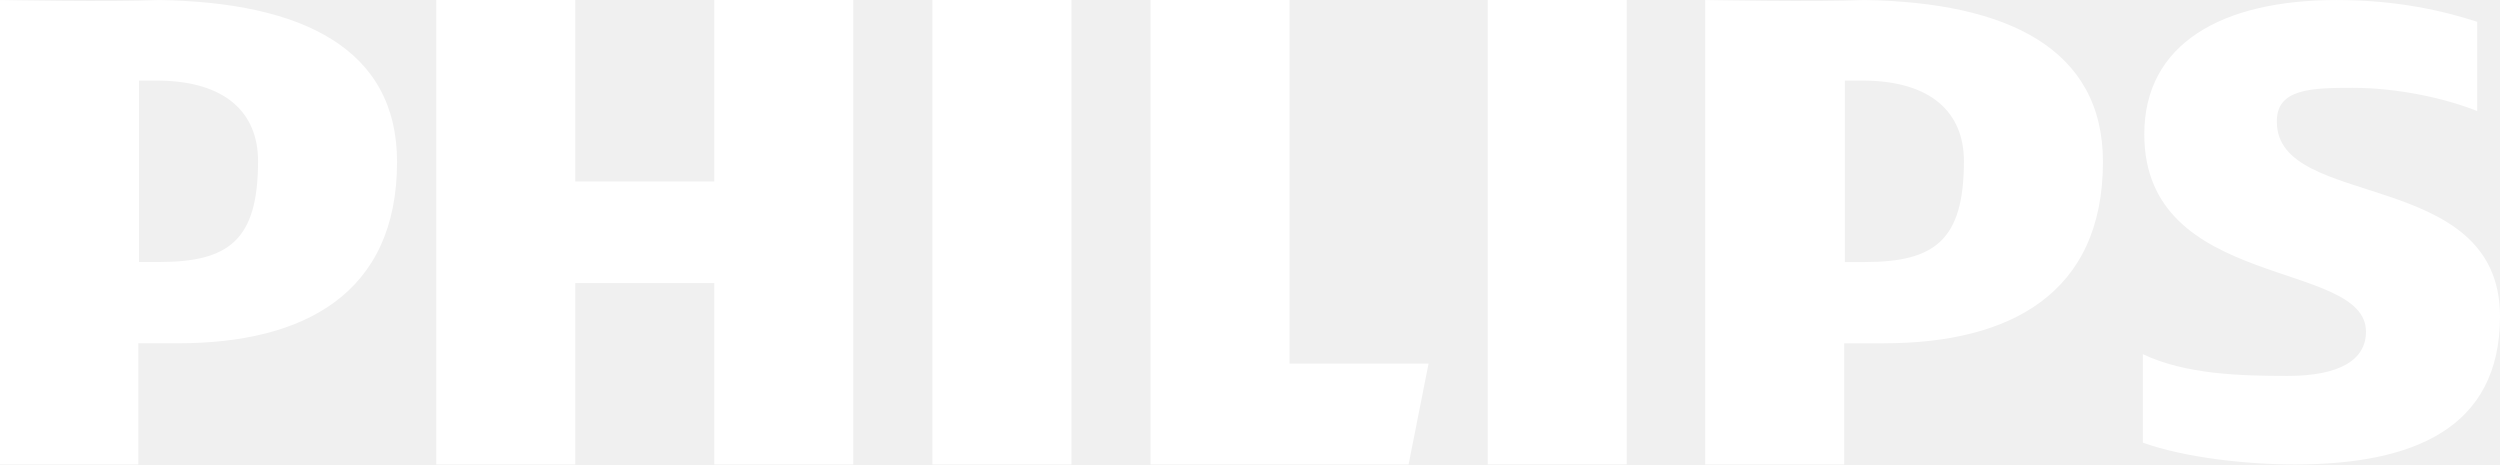
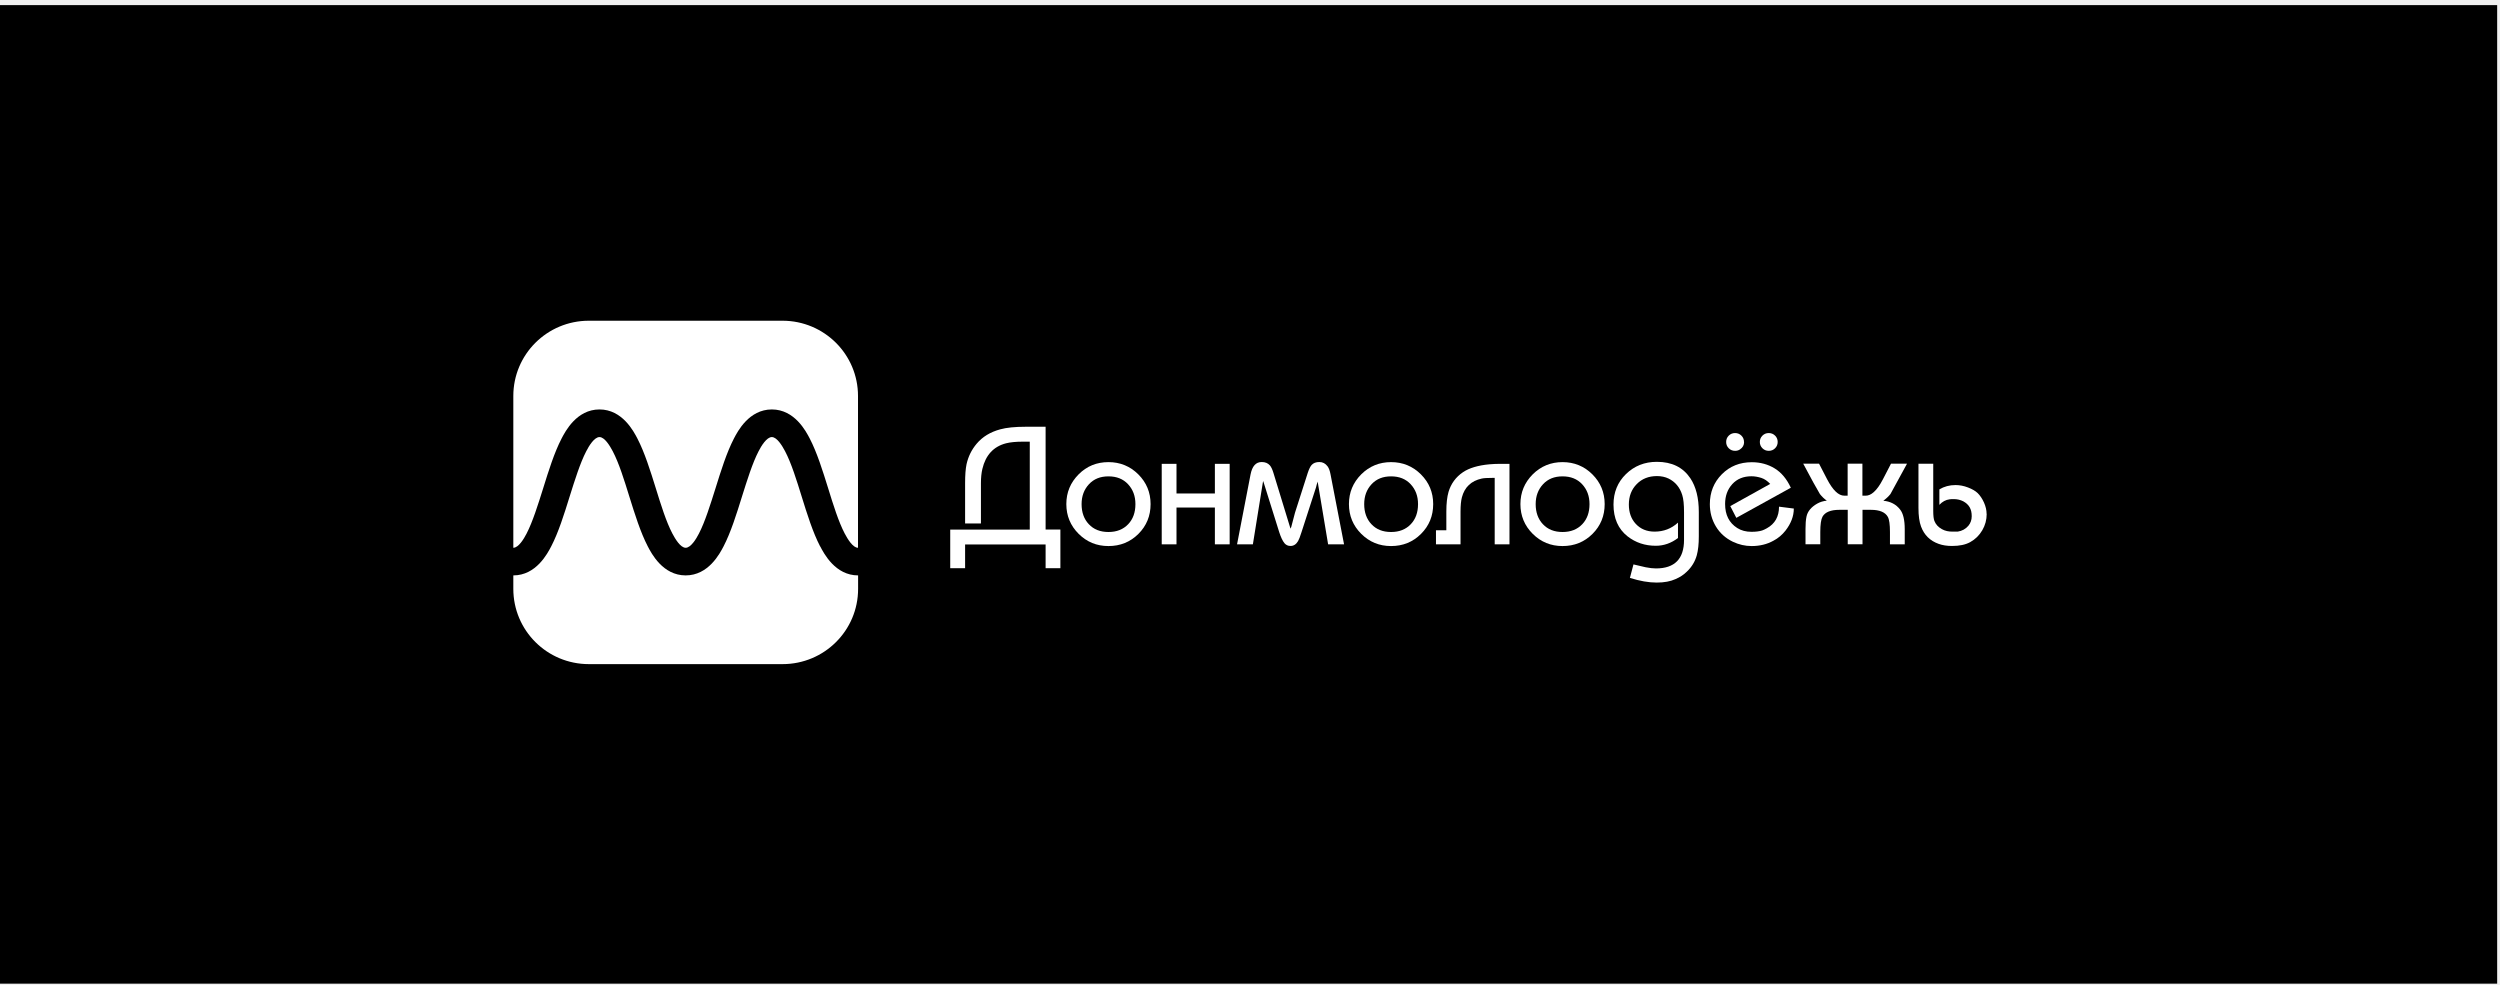
- <svg xmlns="http://www.w3.org/2000/svg" width="183" height="34" viewBox="0 0 183 34" fill="none">
-   <path fill-rule="evenodd" clip-rule="evenodd" d="M172.199 6.429C175.486 6.429 178.93 7.173 181.33 8.128V1.596C178.877 0.8 175.486 0.002 171.051 0.002C162.649 0.002 156.962 3.19 156.962 9.829C156.962 21.302 173.19 18.966 173.19 24.278C173.19 26.35 171.259 27.517 167.45 27.517C164.007 27.517 159.988 27.41 156.858 25.926V32.404C159.988 33.52 164.529 33.998 167.972 33.998C176.685 33.998 183 31.342 183 23.162C183 12.219 166.667 15.406 166.667 8.924C166.614 6.483 169.224 6.429 172.199 6.429ZM137.915 25.13H134.993V34H124.819V0.002C125.027 0.002 132.905 0.161 136.453 0.002C146.942 0.161 153.936 3.56 153.936 11.847C153.936 21.515 147.099 25.128 137.915 25.128V25.13ZM136.506 5.902H135.046V19.181H136.506C141.62 19.181 143.759 17.587 143.759 11.797C143.759 8.238 141.359 5.953 136.506 5.9V5.902ZM108.902 0H119.077V33.996H108.902V0.002V0ZM84.22 33.998V0.002H94.396V26.614H104.571L103.109 33.998H84.22ZM68.252 0.002H78.429V33.998H68.252V0.002ZM52.285 20.719H42.11V33.998H31.935V0.002H42.11V13.281H52.285V0.002H62.461V33.998H52.285V20.719ZM13.046 25.128H10.124V33.998H0V0.002C0.208 0.002 8.087 0.161 11.637 0.002C22.125 0.161 29.064 3.56 29.064 11.847C29.064 21.515 22.232 25.128 13.046 25.128ZM11.637 5.9H10.175V19.179H11.637C16.751 19.179 18.89 17.585 18.89 11.795C18.89 8.235 16.49 5.953 11.637 5.9Z" fill="white" />
+ <svg xmlns="http://www.w3.org/2000/svg" width="396" height="156" viewBox="0 0 396 156" fill="none">
+   <rect width="395.551" height="155" transform="translate(0 0.810547)" fill="black" />
+   <path d="M129.904 86.541C128.749 84.315 127.852 81.438 126.986 78.651C126.18 76.047 125.344 73.351 124.356 71.474C123.915 70.641 123.079 69.232 122.258 69.232C121.438 69.232 120.586 70.641 120.161 71.474C119.188 73.351 118.352 76.047 117.531 78.651C116.665 81.438 115.768 84.315 114.613 86.541C114.02 87.676 112.226 91.144 108.609 91.144C104.991 91.144 103.198 87.676 102.605 86.541C101.45 84.315 100.553 81.438 99.686 78.651C98.881 76.047 98.045 73.351 97.057 71.474C96.616 70.641 95.78 69.232 94.959 69.232C94.138 69.232 93.287 70.641 92.862 71.474C91.889 73.351 91.053 76.047 90.232 78.651C89.366 81.438 88.469 84.315 87.314 86.541C86.721 87.676 84.927 91.144 81.31 91.144V93.279C81.31 99.866 86.66 105.197 93.272 105.197H123.961C130.573 105.197 135.923 99.866 135.923 93.279V91.144C132.306 91.144 130.512 87.676 129.919 86.541H129.904Z" fill="white" />
+   <path d="M123.961 50.803H93.272C86.66 50.803 81.31 56.134 81.31 62.721V86.768C82.13 86.768 82.982 85.359 83.407 84.527C84.38 82.649 85.216 79.954 86.037 77.349C86.903 74.563 87.8 71.686 88.955 69.46C89.548 68.324 91.342 64.856 94.959 64.856C98.577 64.856 100.37 68.324 100.963 69.46C102.118 71.686 103.015 74.563 103.882 77.349C104.687 79.954 105.523 82.649 106.511 84.527C106.952 85.359 107.788 86.768 108.609 86.768C109.43 86.768 110.281 85.359 110.706 84.527C111.679 82.649 112.515 79.954 113.336 77.349C114.202 74.563 115.099 71.686 116.254 69.46C116.847 68.324 118.641 64.856 122.258 64.856C125.876 64.856 127.67 68.324 128.262 69.46C129.418 71.686 130.314 74.563 131.181 77.349C131.986 79.954 132.822 82.649 133.81 84.527C134.251 85.359 135.087 86.768 135.908 86.768V62.721C135.908 56.134 130.558 50.803 123.946 50.803H123.961Z" fill="white" />
+   <path d="M167.965 90.008H165.624V86.238H152.872V90.008H150.516V83.891H163.116V69.959H162.052C160.912 69.959 160.016 70.05 159.362 70.217C157.371 70.731 156.124 72.094 155.608 74.275C155.456 74.911 155.38 75.668 155.38 76.546V82.921H152.872V76.546C152.872 75.259 152.948 74.26 153.1 73.533C153.373 72.306 153.905 71.231 154.696 70.292C155.623 69.187 156.869 68.43 158.435 68.006C159.423 67.733 160.776 67.597 162.493 67.597H165.624V83.876H167.965V89.993V90.008Z" fill="white" />
+   <path d="M182.253 79.847C182.253 81.71 181.614 83.285 180.322 84.572C179.03 85.859 177.45 86.495 175.58 86.495C173.71 86.495 172.145 85.844 170.853 84.557C169.561 83.27 168.907 81.695 168.907 79.847C168.907 78 169.561 76.44 170.853 75.138C172.145 73.836 173.726 73.2 175.58 73.2C177.434 73.2 179.015 73.851 180.307 75.138C181.599 76.425 182.253 78 182.253 79.847ZM179.851 79.847C179.851 78.575 179.456 77.531 178.681 76.698C177.906 75.865 176.872 75.456 175.58 75.456C174.288 75.456 173.27 75.865 172.494 76.698C171.719 77.531 171.324 78.575 171.324 79.863C171.324 81.15 171.704 82.225 172.464 83.027C173.239 83.86 174.273 84.269 175.58 84.269C176.887 84.269 177.921 83.86 178.711 83.027C179.471 82.225 179.851 81.165 179.851 79.863V79.847Z" fill="white" />
+   <path d="M194.778 86.223H192.437V80.393H186.357V86.223H184.017V73.472H186.357V78.167H192.437V73.472H194.778V86.223Z" fill="white" />
+   <path d="M212.881 86.223H210.373L208.716 76.289L208.564 76.773L208.458 77.197L206.163 84.284C205.935 85.011 205.752 85.481 205.615 85.708C205.311 86.223 204.916 86.48 204.415 86.48C204.019 86.48 203.7 86.329 203.457 86.041C203.153 85.662 202.879 85.072 202.621 84.269L200.25 76.698C200.219 76.592 200.174 76.44 200.113 76.274L200.083 76.198L200.037 76.41L198.456 86.223H195.948L198.091 75.138C198.35 73.836 198.927 73.185 199.855 73.185C200.417 73.185 200.843 73.366 201.147 73.715C201.359 73.957 201.542 74.351 201.709 74.896L204.415 83.739L204.536 83.467L205.129 81.21L207.151 74.896C207.348 74.305 207.546 73.896 207.759 73.654C208.047 73.336 208.458 73.185 208.99 73.185C209.522 73.185 209.947 73.412 210.297 73.881C210.495 74.154 210.647 74.563 210.753 75.123L212.896 86.207L212.881 86.223Z" fill="white" />
+   <path d="M227.017 79.847C227.017 81.71 226.379 83.285 225.087 84.572C223.795 85.859 222.214 86.495 220.345 86.495C218.475 86.495 216.909 85.844 215.617 84.557C214.325 83.27 213.672 81.695 213.672 79.847C213.672 78 214.325 76.44 215.617 75.138C216.909 73.851 218.49 73.2 220.345 73.2C222.199 73.2 223.78 73.851 225.072 75.138C226.364 76.425 227.017 78 227.017 79.847ZM224.616 79.847C224.616 78.575 224.221 77.531 223.445 76.698C222.67 75.865 221.637 75.456 220.345 75.456C219.053 75.456 218.034 75.865 217.259 76.698C216.484 77.531 216.089 78.575 216.089 79.863C216.089 81.15 216.469 82.225 217.229 83.027C218.004 83.86 219.037 84.269 220.345 84.269C221.652 84.269 222.685 83.86 223.476 83.027C224.236 82.225 224.616 81.165 224.616 79.863V79.847Z" fill="white" />
+   <path d="M239.101 86.223H236.76V75.698H236.396C235.59 75.698 235.043 75.729 234.708 75.804C233.036 76.168 231.988 77.167 231.562 78.788C231.425 79.318 231.349 80.075 231.349 81.044V86.223H227.458V83.997H229.1V81.044C229.1 79.742 229.221 78.697 229.449 77.909C229.844 76.607 230.604 75.562 231.744 74.79C232.717 74.139 234.1 73.715 235.909 73.548C236.456 73.503 237.019 73.472 237.612 73.472H239.101V86.223Z" fill="white" />
+   <path d="M254.18 79.847C254.18 81.71 253.541 83.285 252.249 84.572C250.957 85.859 249.376 86.495 247.507 86.495C245.637 86.495 244.072 85.844 242.78 84.557C241.488 83.27 240.834 81.695 240.834 79.847C240.834 78 241.488 76.44 242.78 75.138C244.072 73.851 245.652 73.2 247.507 73.2C249.361 73.2 250.942 73.851 252.234 75.138C253.526 76.425 254.18 78 254.18 79.847ZM251.778 79.847C251.778 78.575 251.383 77.531 250.608 76.698C249.832 75.865 248.799 75.456 247.507 75.456C246.215 75.456 245.196 75.865 244.421 76.698C243.646 77.531 243.251 78.575 243.251 79.863C243.251 81.15 243.631 82.225 244.391 83.027C245.166 83.86 246.2 84.269 247.507 84.269C248.814 84.269 249.848 83.86 250.638 83.027C251.398 82.225 251.778 81.165 251.778 79.863V79.847Z" fill="white" />
+   <path d="M269.091 84.981C269.091 86.177 268.985 87.161 268.772 87.949C268.498 88.933 267.981 89.811 267.191 90.553C266.72 91.023 266.127 91.417 265.428 91.719C264.607 92.098 263.604 92.28 262.418 92.28C261.157 92.28 259.743 92.037 258.177 91.538L258.74 89.403L260.685 89.857C260.761 89.872 261.05 89.917 261.552 89.993C261.81 90.023 262.053 90.039 262.297 90.039C265.261 90.039 266.75 88.539 266.75 85.526V81.135C266.75 79.908 266.659 78.999 266.461 78.394C266.081 77.182 265.352 76.319 264.303 75.804C263.771 75.547 263.148 75.411 262.464 75.411C261.157 75.411 260.077 75.835 259.257 76.683C258.421 77.531 258.01 78.606 258.01 79.923C258.01 81.165 258.375 82.195 259.105 82.982C259.865 83.8 260.853 84.209 262.084 84.209C263.513 84.209 264.744 83.739 265.793 82.785V85.223C264.713 86.041 263.543 86.45 262.281 86.45C260.564 86.45 259.074 85.95 257.797 84.951C256.323 83.785 255.578 82.104 255.578 79.923C255.578 78 256.232 76.38 257.554 75.093C258.877 73.805 260.503 73.154 262.449 73.154C264.82 73.154 266.583 74.017 267.753 75.759C268.65 77.107 269.091 78.878 269.091 81.104V84.935V84.981Z" fill="white" />
+   <path d="M284.139 80.574C284.139 81.756 283.698 82.922 282.816 84.057C282.3 84.708 281.676 85.254 280.916 85.647C280.4 85.935 279.852 86.147 279.29 86.283C278.728 86.42 278.12 86.495 277.466 86.495C276.432 86.495 275.444 86.268 274.487 85.814C273.332 85.254 272.435 84.451 271.796 83.391C271.158 82.331 270.839 81.15 270.839 79.863C270.839 77.97 271.477 76.395 272.739 75.123C274 73.851 275.581 73.215 277.481 73.215C278.849 73.215 280.05 73.548 281.114 74.199C282.178 74.85 283.029 75.88 283.668 77.258L275.034 82.028L274.076 80.166L280.4 76.652C279.959 76.183 279.503 75.865 278.986 75.698C278.454 75.532 277.937 75.441 277.436 75.441C276.174 75.441 275.156 75.85 274.396 76.683C273.636 77.516 273.256 78.56 273.256 79.832C273.256 81.559 273.894 82.816 275.171 83.633C275.809 84.042 276.569 84.239 277.436 84.239C278.135 84.239 278.697 84.163 279.123 84.027C279.32 83.966 279.564 83.845 279.868 83.679C281.16 82.967 281.798 81.816 281.798 80.256L284.169 80.559L284.139 80.574ZM276.265 70.005C276.265 70.504 276.052 70.898 275.612 71.186C275.399 71.337 275.14 71.413 274.836 71.413C274.441 71.413 274.107 71.277 273.833 71.004C273.56 70.732 273.423 70.398 273.423 70.005C273.423 69.611 273.56 69.278 273.833 69.005C274.107 68.733 274.441 68.596 274.836 68.596C275.232 68.596 275.566 68.733 275.84 69.005C276.113 69.278 276.25 69.611 276.25 70.005H276.265ZM281.585 70.005C281.585 70.398 281.448 70.732 281.175 71.004C280.901 71.277 280.567 71.413 280.172 71.413C279.776 71.413 279.442 71.277 279.168 71.004C278.895 70.732 278.758 70.398 278.758 70.005C278.758 69.611 278.895 69.278 279.168 69.005C279.442 68.733 279.776 68.596 280.172 68.596C280.567 68.596 280.901 68.733 281.175 69.005C281.448 69.278 281.585 69.611 281.585 70.005Z" fill="white" />
+   <path d="M302.059 73.472L299.445 78.258C299.171 78.606 298.791 78.969 298.32 79.318C299.445 79.424 300.326 79.878 300.965 80.696C301.466 81.316 301.71 82.361 301.71 83.83V86.223H299.369V84.269C299.369 83.088 299.262 82.286 299.034 81.877C298.624 81.135 297.727 80.756 296.359 80.756H295.022V86.208H292.681V80.756H291.358C289.99 80.756 289.094 81.12 288.683 81.846C288.455 82.27 288.334 83.073 288.334 84.254V86.208H285.993V83.77C285.993 82.997 286.038 82.361 286.145 81.846C286.312 81.014 286.89 80.317 287.847 79.772C288.303 79.514 288.805 79.363 289.367 79.302C288.972 79.03 288.607 78.682 288.273 78.258L287.224 76.41L285.628 73.442H288.136L289.413 75.91C290.325 77.652 291.222 78.515 292.134 78.515H292.666V73.442H295.006V78.515H295.538C295.949 78.515 296.374 78.333 296.8 77.955C297.286 77.531 297.773 76.849 298.259 75.91L299.536 73.442H302.044L302.059 73.472Z" fill="white" />
+   <path d="M314.691 81.407C314.691 82.331 314.463 83.194 313.992 83.997C313.521 84.799 312.897 85.42 312.077 85.874C311.332 86.283 310.389 86.48 309.204 86.48C308.413 86.48 307.699 86.374 307.076 86.147C305.723 85.662 304.796 84.754 304.294 83.406C304.021 82.679 303.884 81.695 303.884 80.453V73.457H306.225V80.923C306.225 81.665 306.285 82.195 306.407 82.513C306.62 83.058 307.015 83.497 307.593 83.815C308.094 84.103 308.687 84.224 309.356 84.209H310.101C310.8 84.103 311.362 83.785 311.788 83.285C312.137 82.861 312.32 82.361 312.32 81.771C312.32 81.18 312.213 80.741 312.001 80.362C311.788 79.984 311.453 79.666 310.982 79.408C310.526 79.181 310.04 79.06 309.508 79.06C309.189 79.06 308.961 79.06 308.824 79.09C308.201 79.166 307.653 79.469 307.197 79.969V77.516C307.957 77.061 308.809 76.834 309.751 76.834C310.405 76.834 311.058 76.955 311.727 77.213C312.396 77.47 312.897 77.758 313.262 78.106C313.657 78.5 313.992 79 314.265 79.605C314.539 80.226 314.676 80.817 314.676 81.392L314.691 81.407Z" fill="white" />
</svg>
